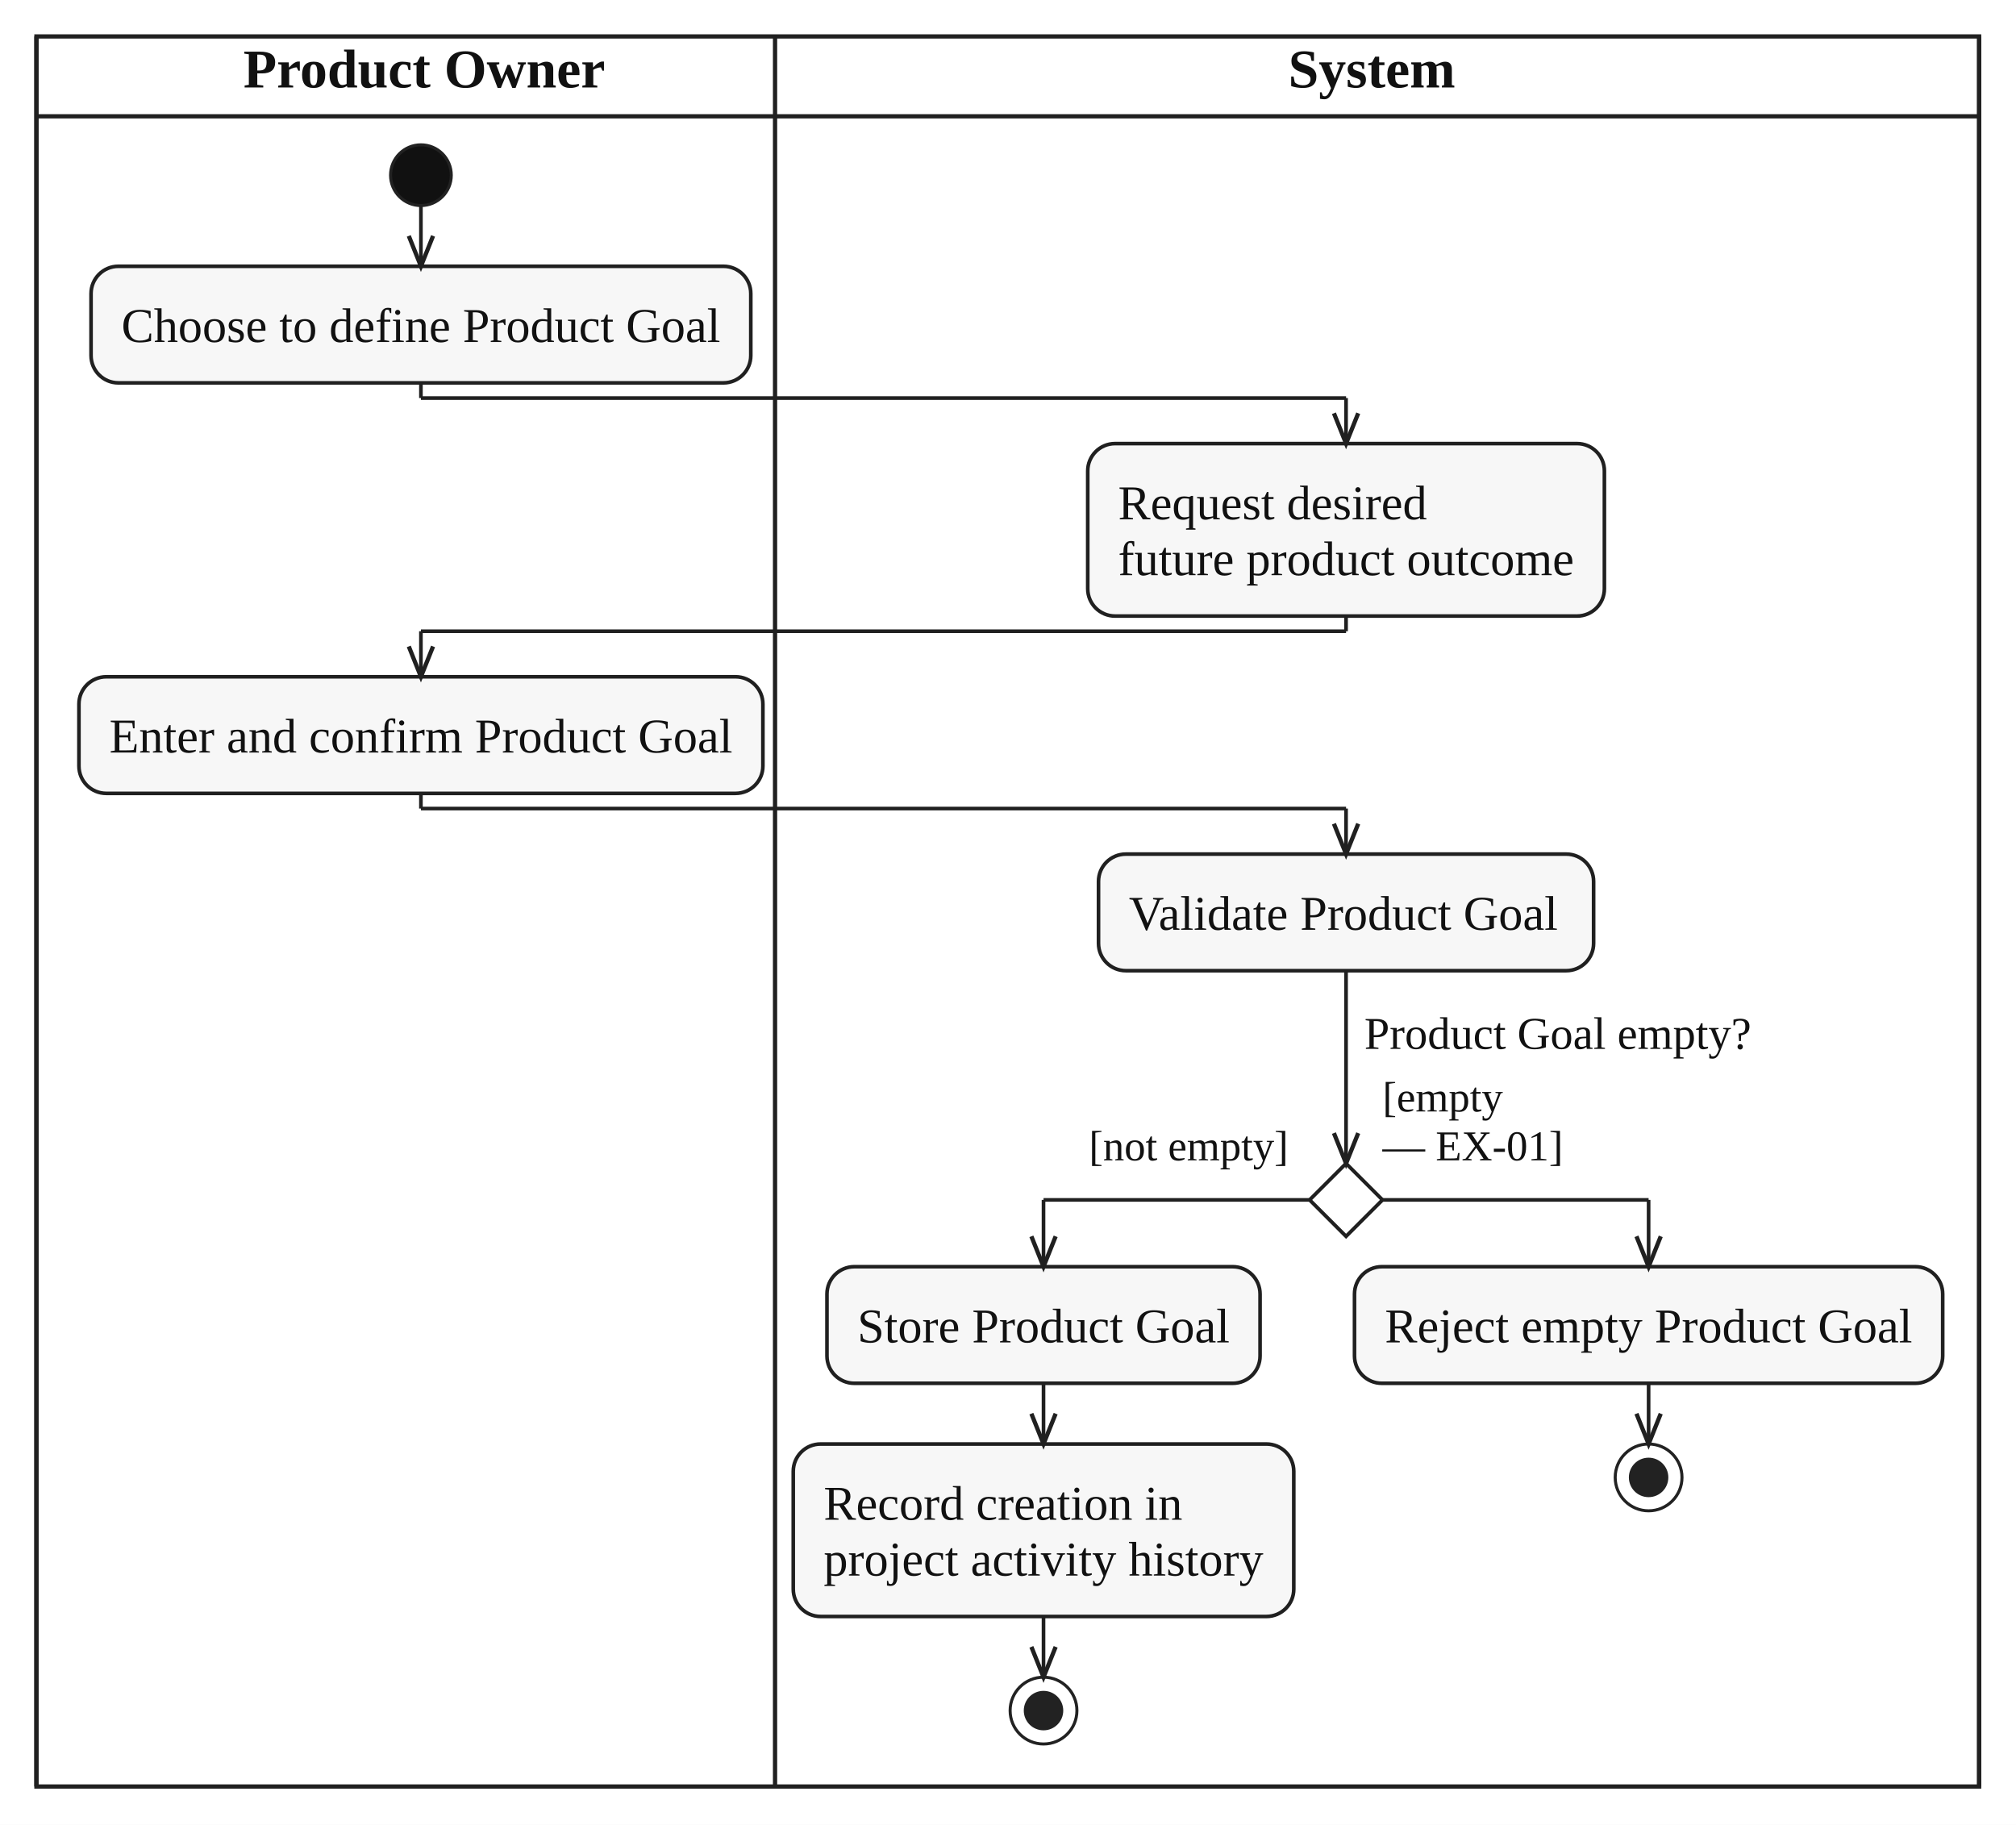
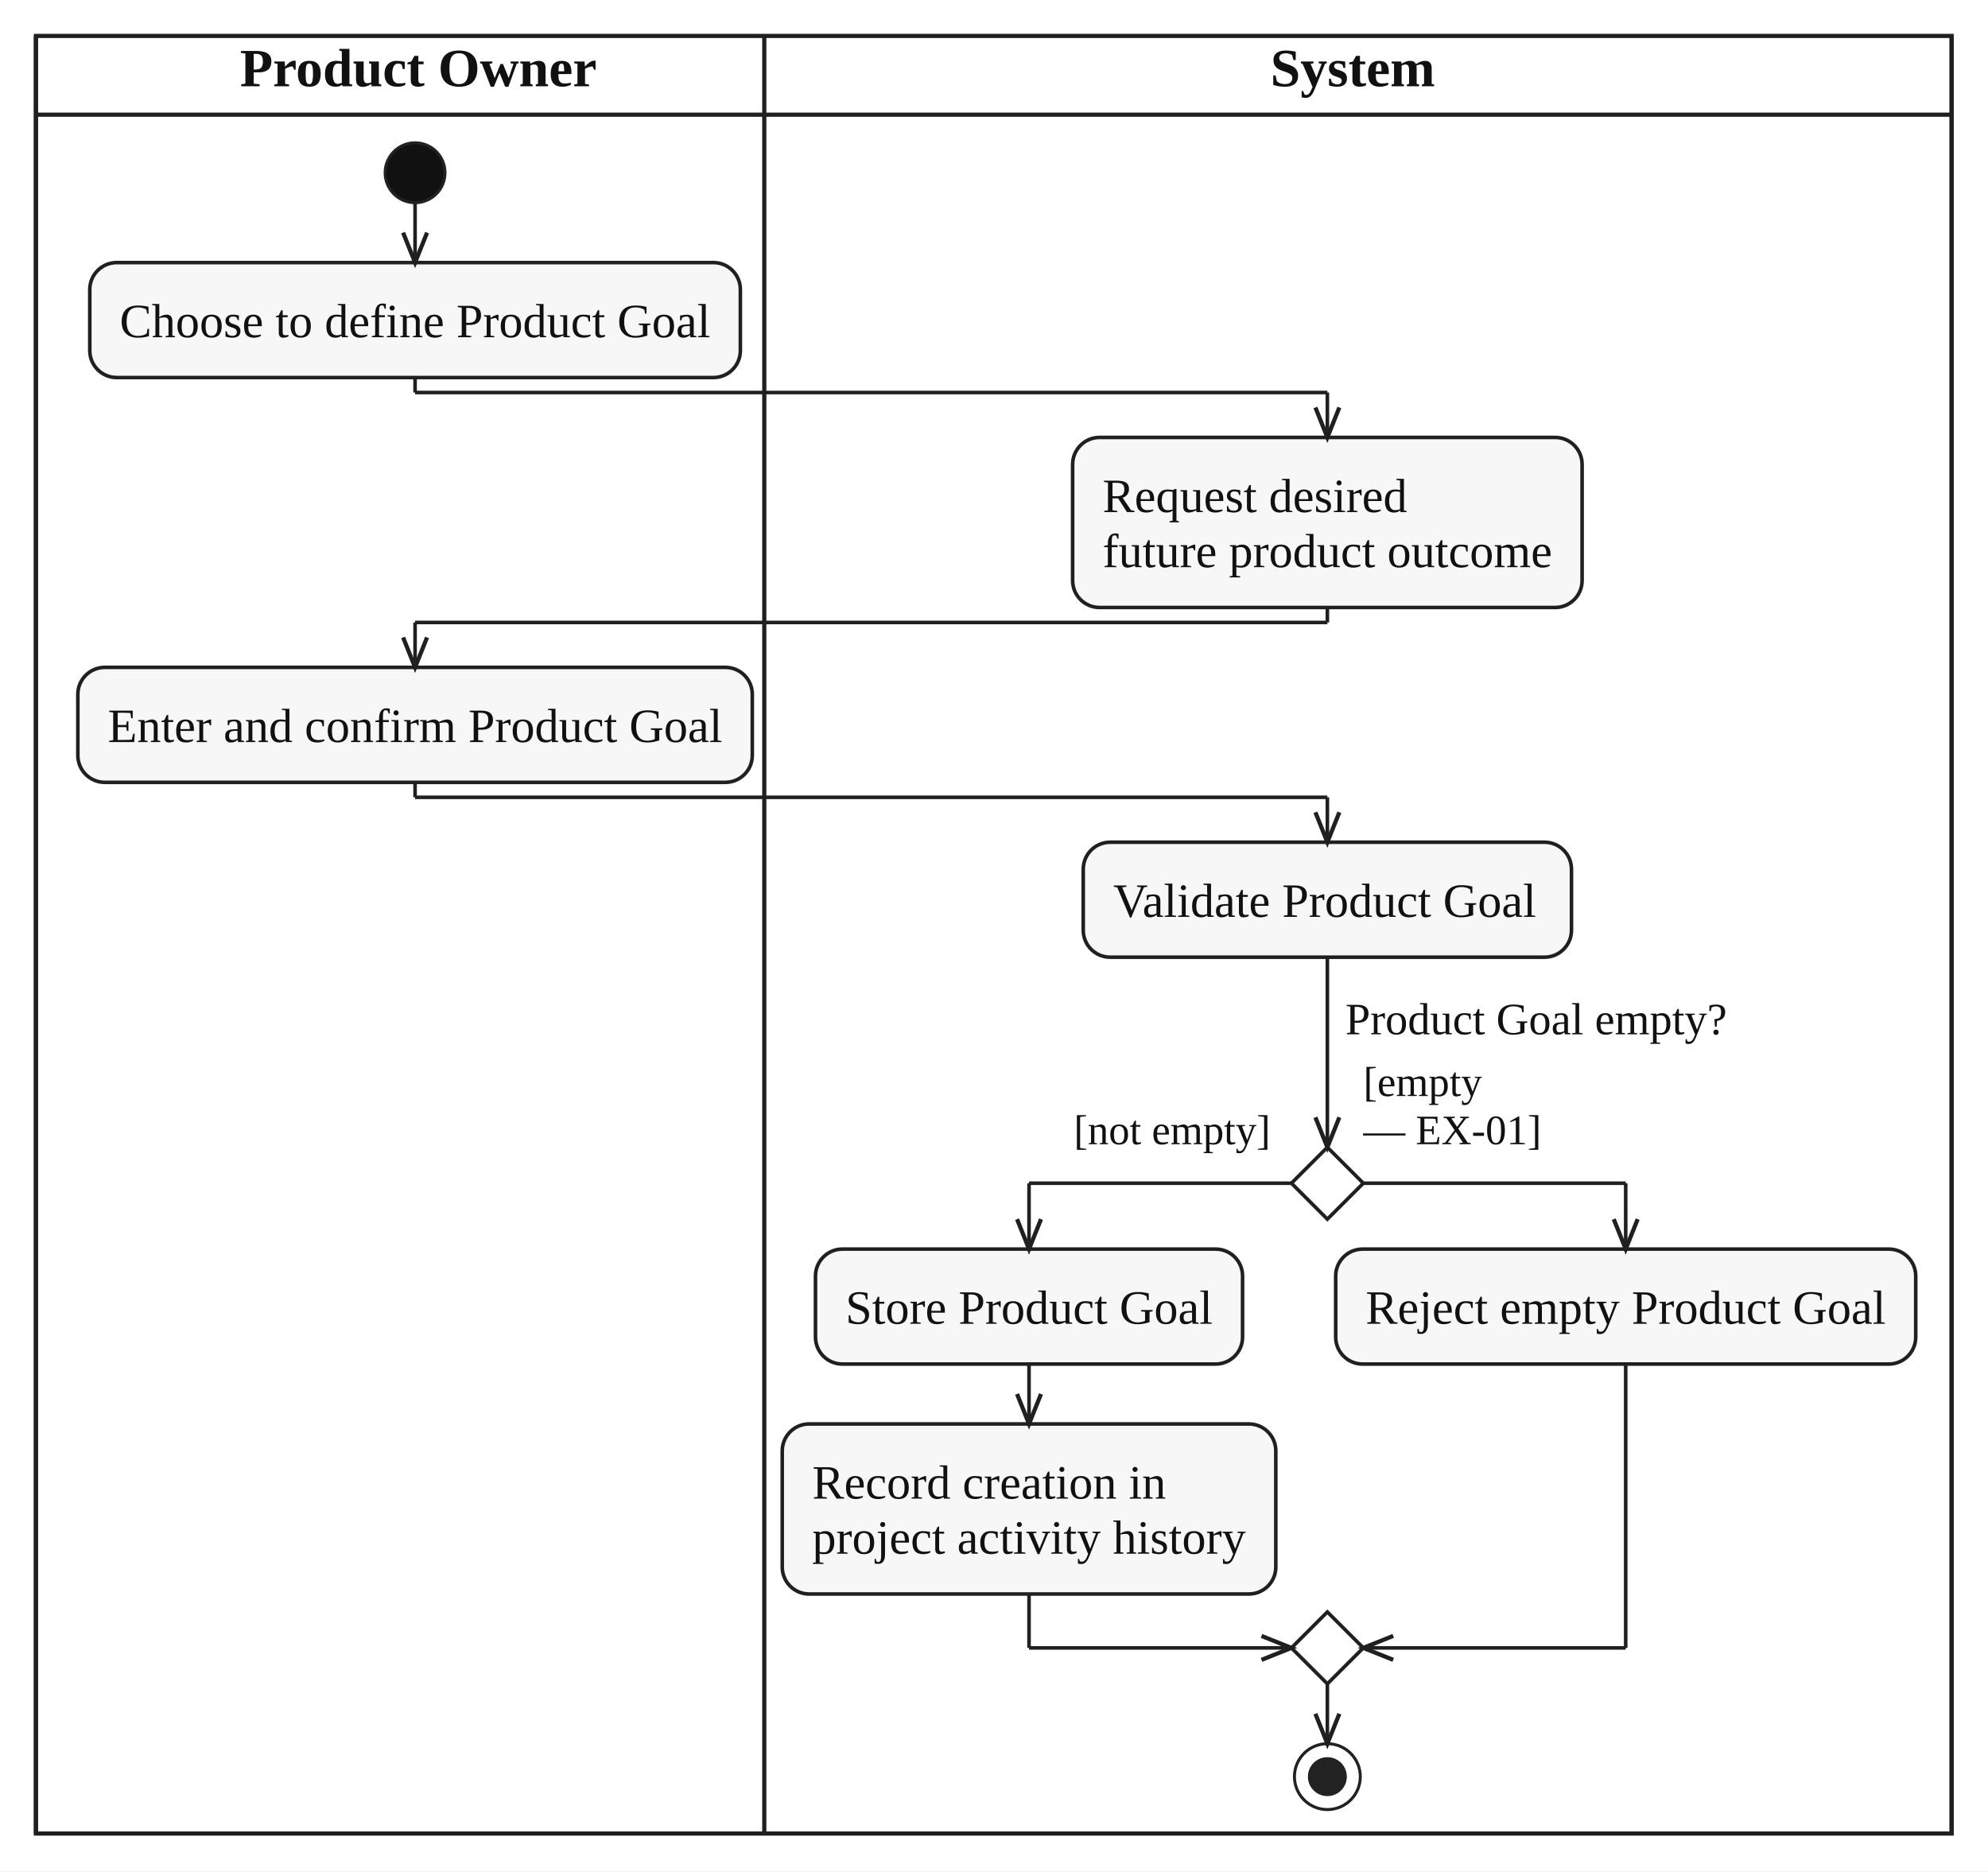
- <svg xmlns="http://www.w3.org/2000/svg" contentStyleType="text/css" height="601px" preserveAspectRatio="none" style="width:664px;height:601px;background:#FFFFFF;" version="1.1" viewBox="-5 0.394 664 601" width="664px" zoomAndPan="magnify" data-pres-formatted="1">
-   <rect id="pres-background" x="-5" y="0.394" width="664" height="601" fill="#FFFFFF" stroke="none" />
+ <svg xmlns="http://www.w3.org/2000/svg" contentStyleType="text/css" height="625px" preserveAspectRatio="none" style="width:664px;height:625px;background:#FFFFFF;" version="1.1" viewBox="-5 0.394 664 625" width="664px" zoomAndPan="magnify" data-pres-formatted="1">
+   <rect id="pres-background" x="-5" y="0.394" width="664" height="625" fill="#FFFFFF" stroke="none" />
  <defs />
  <g>
    <rect fill="#FFFFFF" height="30.698" style="stroke:#FFFFFF;stroke-width:1.0;" width="625.109" x="15" y="12.394" />
    <ellipse cx="133.637" cy="58.092" fill="#111111" rx="10" ry="10" style="stroke:#222222;stroke-width:1.0;" />
    <rect fill="#F7F7F7" height="38.398" rx="9" ry="9" style="stroke:#202020;stroke-width:1.2;" width="217.297" x="24.988" y="88.092" />
    <text fill="#111111" font-family="Times New Roman" font-size="16" lengthAdjust="spacing" textLength="197.297" x="34.988" y="113.029">Choose to define Product Goal</text>
    <rect fill="#F7F7F7" height="38.398" rx="9" ry="9" style="stroke:#202020;stroke-width:1.2;" width="225.273" x="21" y="223.287" />
    <text fill="#111111" font-family="Times New Roman" font-size="16" lengthAdjust="spacing" textLength="205.273" x="31" y="248.225">Enter and confirm Product Goal</text>
-     <line style="stroke:#202020;stroke-width:1.4;" x1="7" x2="7" y1="12.394" y2="588.769" />
+     <line style="stroke:#202020;stroke-width:1.4;" x1="7" x2="7" y1="12.394" y2="612.769" />
    <rect fill="#F7F7F7" height="56.797" rx="9" ry="9" style="stroke:#202020;stroke-width:1.2;" width="170.172" x="353.26" y="146.49" />
    <text fill="#111111" font-family="Times New Roman" font-size="16" lengthAdjust="spacing" textLength="101.75" x="363.26" y="171.428">Request desired</text>
    <text fill="#111111" font-family="Times New Roman" font-size="16" lengthAdjust="spacing" textLength="150.172" x="363.26" y="189.826">future product outcome</text>
    <rect fill="#F7F7F7" height="38.398" rx="9" ry="9" style="stroke:#202020;stroke-width:1.2;" width="163.07" x="356.81" y="281.685" />
    <text fill="#111111" font-family="Times New Roman" font-size="16" lengthAdjust="spacing" textLength="143.07" x="366.81" y="306.623">Validate Product Goal</text>
    <polygon fill="#FFFFFF" points="438.346,383.574,450.346,395.574,438.346,407.574,426.346,395.574,438.346,383.574" style="stroke:#202020;stroke-width:1.2;" />
    <text fill="#111111" font-family="Times New Roman" font-size="15" lengthAdjust="spacing" textLength="127.471" x="444.346" y="345.832">Product Goal empty?</text>
    <text fill="#111111" font-family="Times New Roman" font-size="15" lengthAdjust="spacing" textLength="3.75" x="444.346" y="363.081"> </text>
    <text fill="#111111" font-family="Times New Roman" font-size="15" lengthAdjust="spacing" textLength="3.75" x="444.346" y="380.33"> </text>
    <text fill="#111111" font-family="Times New Roman" font-size="14" lengthAdjust="spacing" textLength="72.707" x="353.639" y="382.546">[not empty]  </text>
    <text fill="#111111" font-family="Times New Roman" font-size="6" lengthAdjust="spacing" textLength="1.5" x="353.639" y="391.176"> </text>
    <text fill="#111111" font-family="Times New Roman" font-size="14" lengthAdjust="spacing" textLength="46.655" x="450.346" y="366.447">  [empty</text>
    <text fill="#111111" font-family="Times New Roman" font-size="14" lengthAdjust="spacing" textLength="66.486" x="450.346" y="382.546">  — EX-01]</text>
    <text fill="#111111" font-family="Times New Roman" font-size="6" lengthAdjust="spacing" textLength="1.5" x="450.346" y="391.176"> </text>
    <rect fill="#F7F7F7" height="38.398" rx="9" ry="9" style="stroke:#202020;stroke-width:1.2;" width="142.648" x="267.375" y="417.574" />
    <text fill="#111111" font-family="Times New Roman" font-size="16" lengthAdjust="spacing" textLength="122.648" x="277.375" y="442.512">Store Product Goal</text>
    <rect fill="#F7F7F7" height="56.797" rx="9" ry="9" style="stroke:#202020;stroke-width:1.2;" width="164.852" x="256.273" y="475.973" />
    <text fill="#111111" font-family="Times New Roman" font-size="16" lengthAdjust="spacing" textLength="118.172" x="266.273" y="500.91">Record creation in</text>
    <text fill="#111111" font-family="Times New Roman" font-size="16" lengthAdjust="spacing" textLength="144.852" x="266.273" y="519.309">project activity history</text>
-     <ellipse cx="338.699" cy="563.769" fill="none" rx="11" ry="11" style="stroke:#222222;stroke-width:1.0;" />
-     <ellipse cx="338.699" cy="563.769" fill="#222222" rx="6" ry="6" style="stroke:#222222;stroke-width:1.0;" />
    <rect fill="#F7F7F7" height="38.398" rx="9" ry="9" style="stroke:#202020;stroke-width:1.2;" width="193.734" x="441.125" y="417.574" />
    <text fill="#111111" font-family="Times New Roman" font-size="16" lengthAdjust="spacing" textLength="173.734" x="451.125" y="442.512">Reject empty Product Goal</text>
-     <ellipse cx="537.992" cy="486.973" fill="none" rx="11" ry="11" style="stroke:#222222;stroke-width:1.0;" />
-     <ellipse cx="537.992" cy="486.973" fill="#222222" rx="6" ry="6" style="stroke:#222222;stroke-width:1.0;" />
-     <line style="stroke:#202020;stroke-width:1.4;" x1="250.273" x2="250.273" y1="12.394" y2="588.769" />
-     <line style="stroke:#202020;stroke-width:1.4;" x1="646.859" x2="646.859" y1="12.394" y2="588.769" />
+     <polygon fill="#FFFFFF" points="438.346,538.769,450.346,550.769,438.346,562.769,426.346,550.769,438.346,538.769" style="stroke:#202020;stroke-width:1.2;" />
+     <ellipse cx="438.346" cy="593.769" fill="none" rx="11" ry="11" style="stroke:#222222;stroke-width:1.0;" />
+     <ellipse cx="438.346" cy="593.769" fill="#222222" rx="6" ry="6" style="stroke:#222222;stroke-width:1.0;" />
+     <line style="stroke:#202020;stroke-width:1.4;" x1="250.273" x2="250.273" y1="12.394" y2="612.769" />
+     <line style="stroke:#202020;stroke-width:1.4;" x1="646.859" x2="646.859" y1="12.394" y2="612.769" />
    <line style="stroke:#202020;stroke-width:1.2;" x1="133.637" x2="133.637" y1="68.092" y2="88.092" />
    <polyline points="129.637,78.092 133.637,88.092 137.637,78.092" fill="none" stroke="#202020" stroke-width="1.4" stroke-linejoin="miter" stroke-linecap="butt" class="open-arrowhead" />
    <line style="stroke:#202020;stroke-width:1.2;" x1="338.699" x2="338.699" y1="455.973" y2="475.973" />
    <polyline points="334.699,465.973 338.699,475.973 342.699,465.973" fill="none" stroke="#202020" stroke-width="1.4" stroke-linejoin="miter" stroke-linecap="butt" class="open-arrowhead" />
-     <line style="stroke:#202020;stroke-width:1.2;" x1="338.699" x2="338.699" y1="532.769" y2="552.769" />
-     <polyline points="334.699,542.769 338.699,552.769 342.699,542.769" fill="none" stroke="#202020" stroke-width="1.4" stroke-linejoin="miter" stroke-linecap="butt" class="open-arrowhead" />
-     <line style="stroke:#202020;stroke-width:1.2;" x1="537.992" x2="537.992" y1="455.973" y2="475.973" />
-     <polyline points="533.992,465.973 537.992,475.973 541.992,465.973" fill="none" stroke="#202020" stroke-width="1.4" stroke-linejoin="miter" stroke-linecap="butt" class="open-arrowhead" />
    <line style="stroke:#202020;stroke-width:1.2;" x1="426.346" x2="338.699" y1="395.574" y2="395.574" />
    <line style="stroke:#202020;stroke-width:1.2;" x1="338.699" x2="338.699" y1="395.574" y2="417.574" />
    <polyline points="334.699,407.574 338.699,417.574 342.699,407.574" fill="none" stroke="#202020" stroke-width="1.4" stroke-linejoin="miter" stroke-linecap="butt" class="open-arrowhead" />
    <line style="stroke:#202020;stroke-width:1.2;" x1="450.346" x2="537.992" y1="395.574" y2="395.574" />
    <line style="stroke:#202020;stroke-width:1.2;" x1="537.992" x2="537.992" y1="395.574" y2="417.574" />
    <polyline points="533.992,407.574 537.992,417.574 541.992,407.574" fill="none" stroke="#202020" stroke-width="1.4" stroke-linejoin="miter" stroke-linecap="butt" class="open-arrowhead" />
+     <line style="stroke:#202020;stroke-width:1.2;" x1="338.699" x2="338.699" y1="532.769" y2="550.769" />
+     <line style="stroke:#202020;stroke-width:1.2;" x1="338.699" x2="426.346" y1="550.769" y2="550.769" />
+     <polyline points="416.346,546.769 426.346,550.769 416.346,554.769" fill="none" stroke="#202020" stroke-width="1.4" stroke-linejoin="miter" stroke-linecap="butt" class="open-arrowhead" />
+     <line style="stroke:#202020;stroke-width:1.2;" x1="537.992" x2="537.992" y1="455.973" y2="550.769" />
+     <line style="stroke:#202020;stroke-width:1.2;" x1="537.992" x2="450.346" y1="550.769" y2="550.769" />
+     <polyline points="460.346,546.769 450.346,550.769 460.346,554.769" fill="none" stroke="#202020" stroke-width="1.4" stroke-linejoin="miter" stroke-linecap="butt" class="open-arrowhead" />
    <line style="stroke:#202020;stroke-width:1.2;" x1="438.346" x2="438.346" y1="320.084" y2="383.574" />
    <polyline points="434.346,373.574 438.346,383.574 442.346,373.574" fill="none" stroke="#202020" stroke-width="1.4" stroke-linejoin="miter" stroke-linecap="butt" class="open-arrowhead" />
+     <line style="stroke:#202020;stroke-width:1.2;" x1="438.346" x2="438.346" y1="562.769" y2="582.769" />
+     <polyline points="434.346,572.769 438.346,582.769 442.346,572.769" fill="none" stroke="#202020" stroke-width="1.4" stroke-linejoin="miter" stroke-linecap="butt" class="open-arrowhead" />
    <line style="stroke:#202020;stroke-width:1.2;" x1="133.637" x2="133.637" y1="126.49" y2="131.49" />
    <line style="stroke:#202020;stroke-width:1.2;" x1="133.637" x2="438.346" y1="131.49" y2="131.49" />
    <line style="stroke:#202020;stroke-width:1.2;" x1="438.346" x2="438.346" y1="131.49" y2="146.49" />
    <polyline points="434.346,136.49 438.346,146.49 442.346,136.49" fill="none" stroke="#202020" stroke-width="1.4" stroke-linejoin="miter" stroke-linecap="butt" class="open-arrowhead" />
    <line style="stroke:#202020;stroke-width:1.2;" x1="438.346" x2="438.346" y1="203.287" y2="208.287" />
    <line style="stroke:#202020;stroke-width:1.2;" x1="438.346" x2="133.637" y1="208.287" y2="208.287" />
    <line style="stroke:#202020;stroke-width:1.2;" x1="133.637" x2="133.637" y1="208.287" y2="223.287" />
    <polyline points="129.637,213.287 133.637,223.287 137.637,213.287" fill="none" stroke="#202020" stroke-width="1.4" stroke-linejoin="miter" stroke-linecap="butt" class="open-arrowhead" />
    <line style="stroke:#202020;stroke-width:1.2;" x1="133.637" x2="133.637" y1="261.685" y2="266.685" />
    <line style="stroke:#202020;stroke-width:1.2;" x1="133.637" x2="438.346" y1="266.685" y2="266.685" />
    <line style="stroke:#202020;stroke-width:1.2;" x1="438.346" x2="438.346" y1="266.685" y2="281.685" />
    <polyline points="434.346,271.685 438.346,281.685 442.346,271.685" fill="none" stroke="#202020" stroke-width="1.4" stroke-linejoin="miter" stroke-linecap="butt" class="open-arrowhead" />
    <text fill="#111111" font-family="Times New Roman" font-size="18" font-weight="bold" lengthAdjust="spacing" textLength="119.478" x="75.147" y="29.198">Product Owner</text>
    <text fill="#111111" font-family="Times New Roman" font-size="7" font-weight="bold" lengthAdjust="spacing" textLength="1.75" x="70.647" y="39.627"> </text>
    <text fill="#111111" font-family="Times New Roman" font-size="18" font-weight="bold" lengthAdjust="spacing" textLength="54.993" x="419.32" y="29.198">System</text>
    <text fill="#111111" font-family="Times New Roman" font-size="7" font-weight="bold" lengthAdjust="spacing" textLength="1.75" x="414.82" y="39.627"> </text>
  </g>
  <g id="pres-frame" fill="none" stroke="#202020" stroke-width="1.4">
-     <rect x="7" y="12.394" width="639.859" height="576.376" />
+     <rect x="7" y="12.394" width="639.859" height="600.376" />
    <line x1="7" x2="646.859" y1="38.698" y2="38.698" />
  </g>
</svg>
